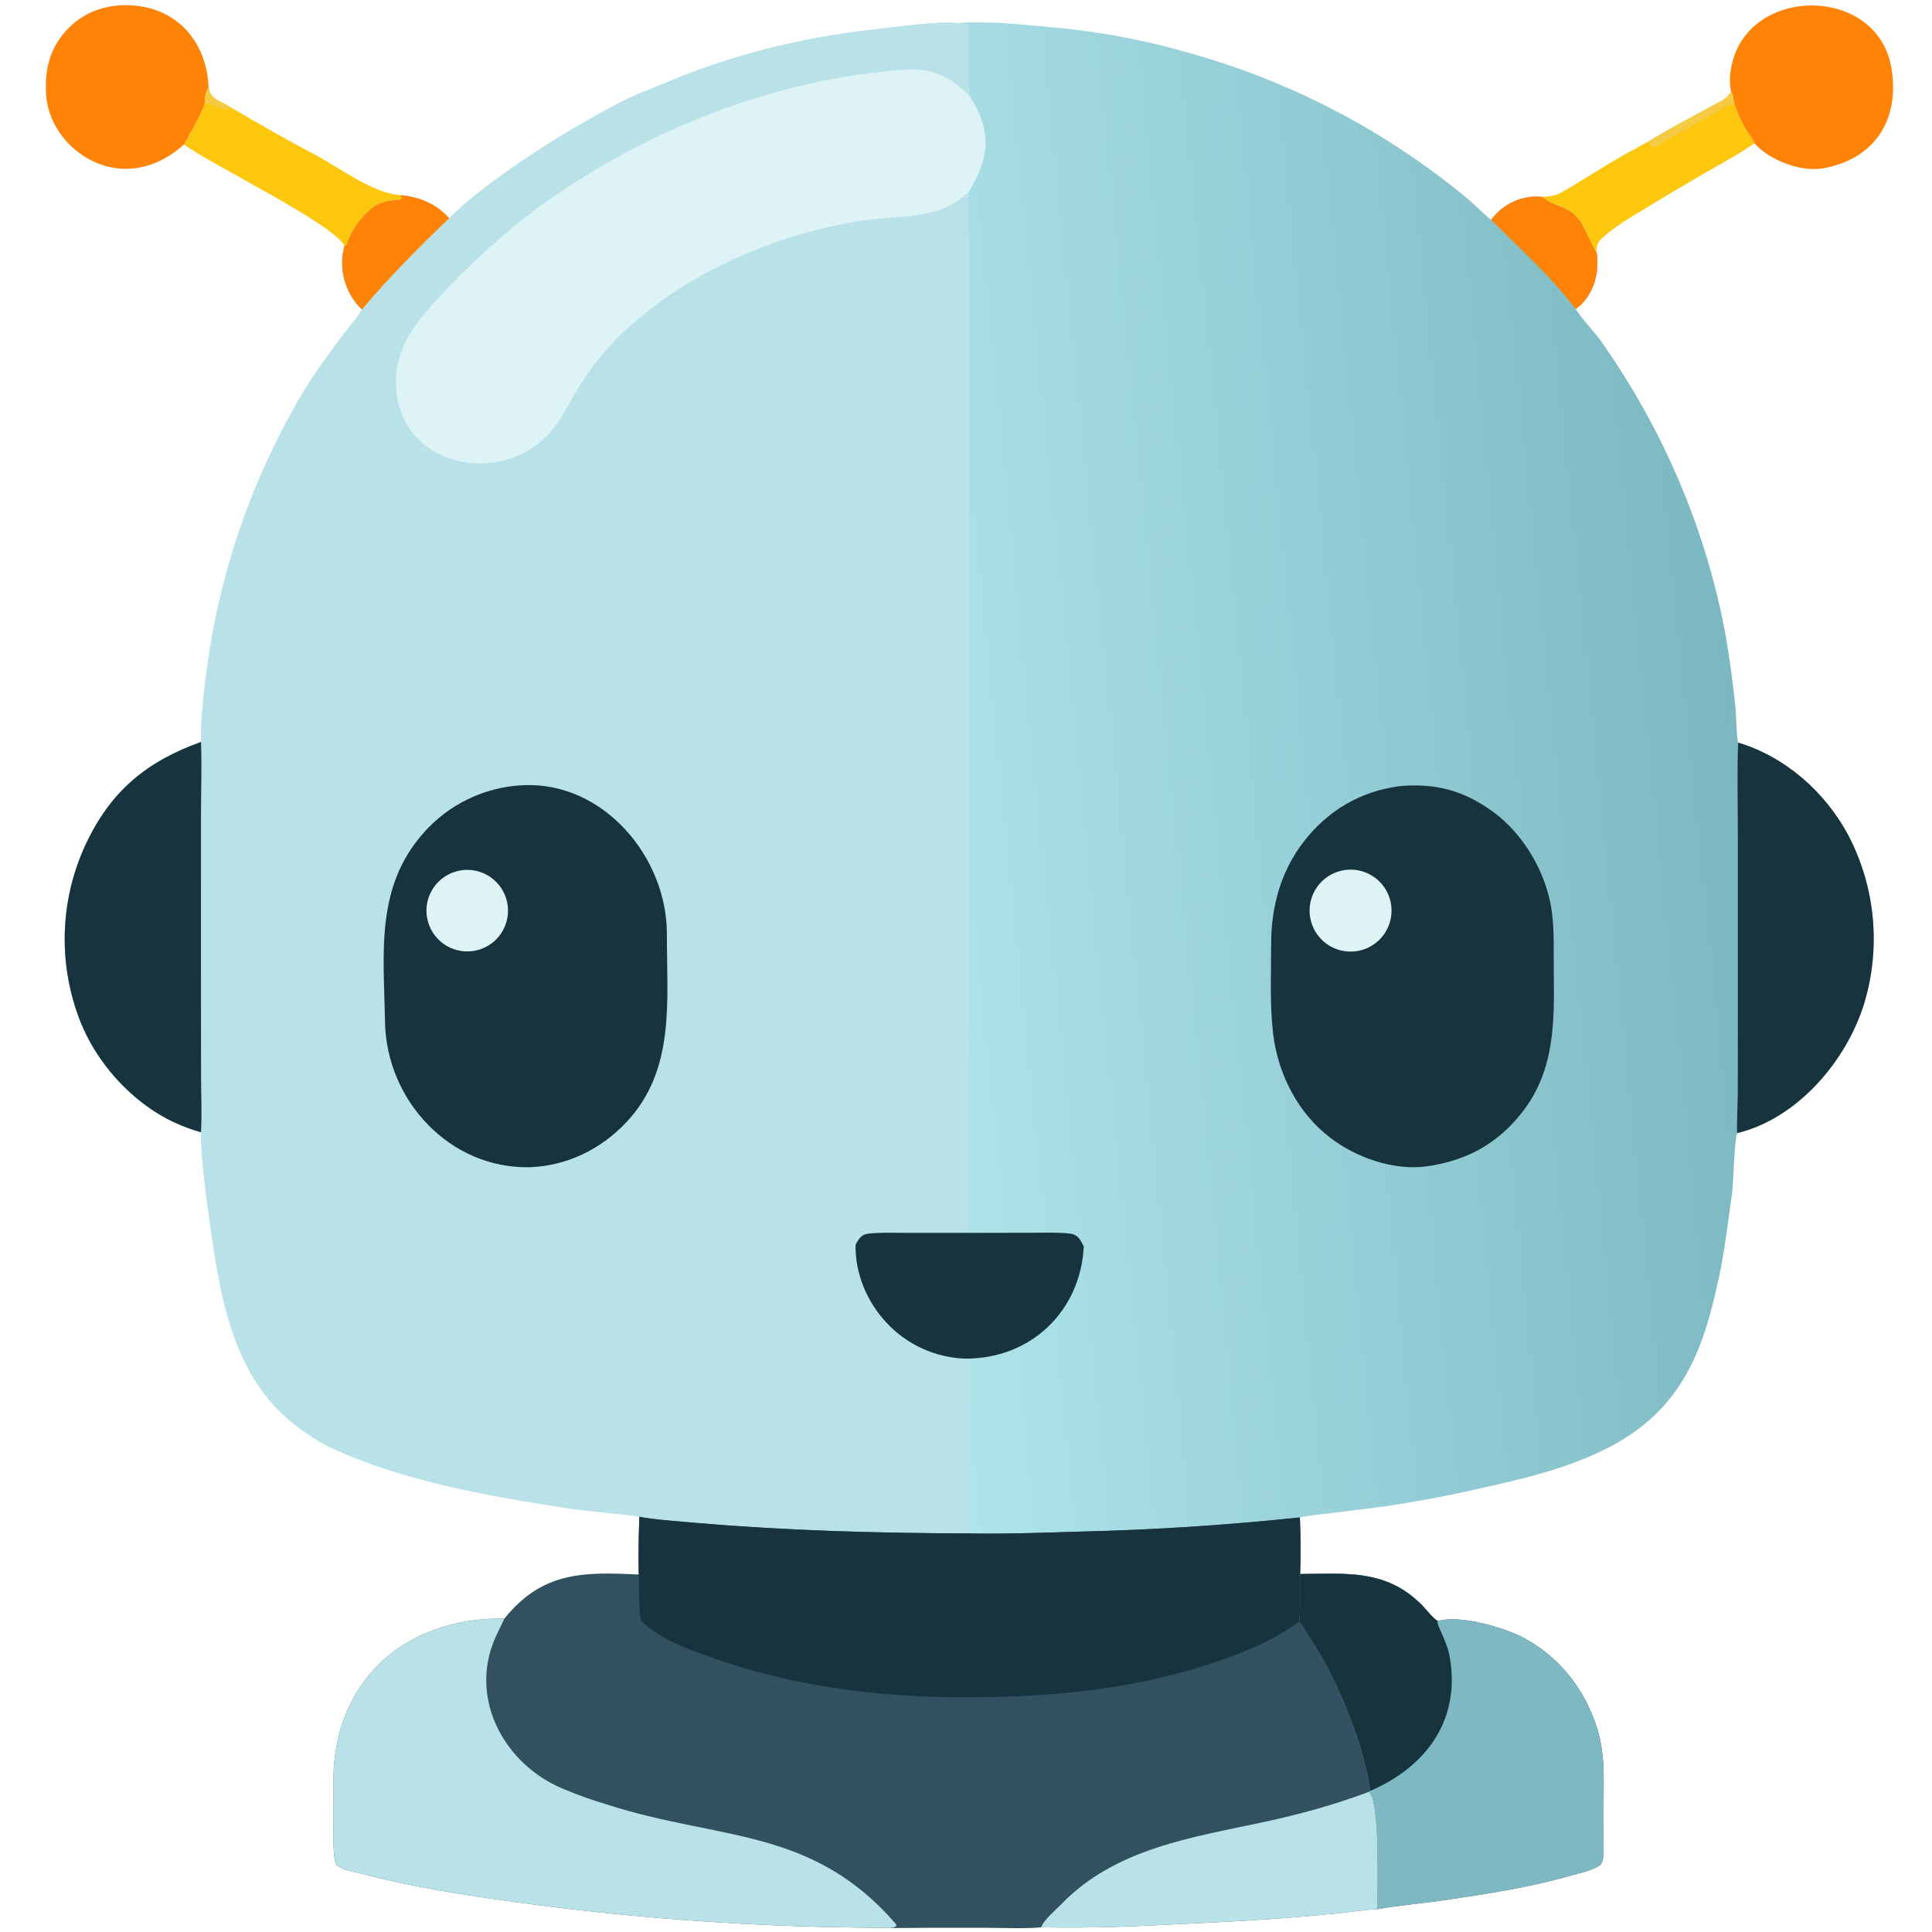
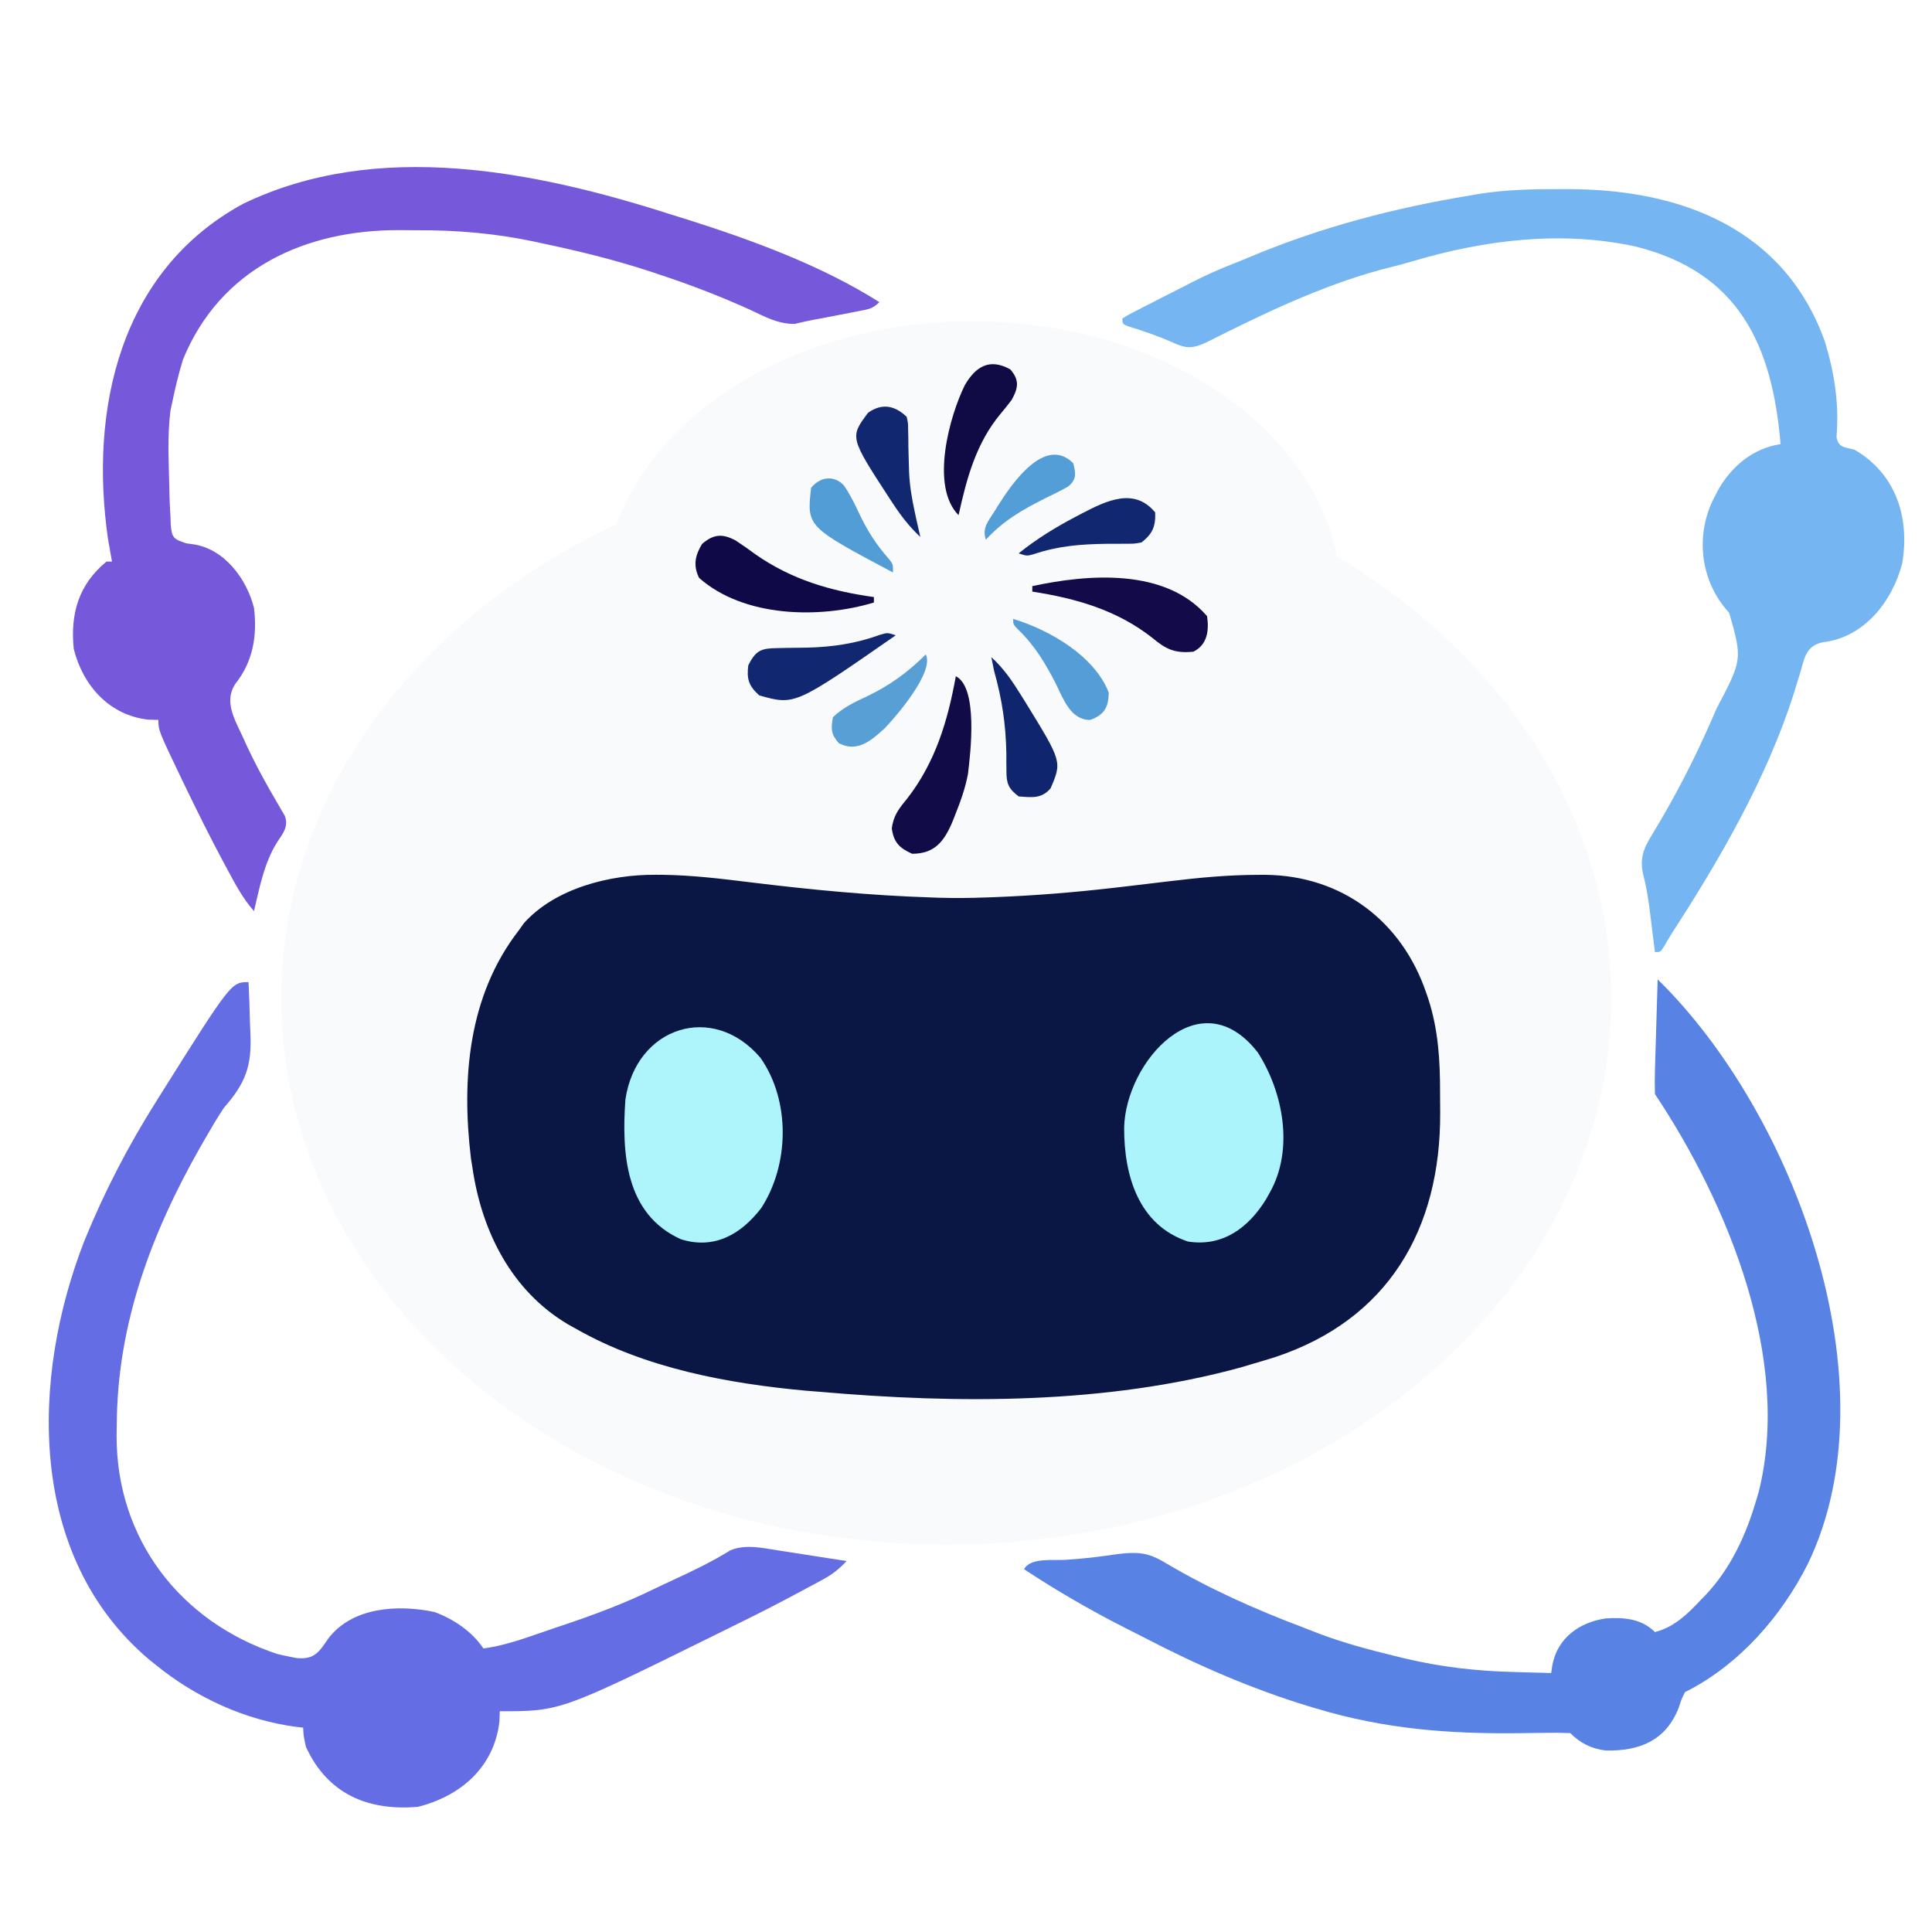
- <svg xmlns="http://www.w3.org/2000/svg" version="1.1" style="display: block;" viewBox="0 0 2048 2048" width="512" height="512" preserveAspectRatio="none">
-   <defs>
-     <linearGradient id="Gradient1" gradientUnits="userSpaceOnUse" x1="1837.8" y1="753.039" x2="949.228" y2="841.462">
-       <stop class="stop0" offset="0" stop-opacity="1" stop-color="rgb(123,184,193)" />
-       <stop class="stop1" offset="1" stop-opacity="1" stop-color="rgb(175,228,235)" />
-     </linearGradient>
-   </defs>
-   <path transform="translate(0,0)" fill="url(#Gradient1)" d="M 1013.69 24.609 C 1046.19 21.716 1082.71 26.024 1115.23 28.934 C 1169.46 33.784 1219.4 43.606 1271.43 59.259 C 1376.64 90.148 1474.33 142.452 1558.37 212.887 C 1563.21 216.98 1576.78 230.501 1580.66 232.97 L 1580.92 232.616 C 1593.12 215.888 1614.62 206.124 1635.27 208.761 C 1648.14 220.133 1664.76 217.456 1676.25 236.16 C 1679.37 241.228 1691.36 266.931 1691.86 267.119 L 1692.14 266.81 C 1693.58 270.815 1693.22 277.619 1693.17 281.97 C 1693 298.447 1684.5 318.341 1670.23 327.511 C 1678.34 339.977 1689.58 350.858 1698.19 363.12 C 1763.6 456.291 1809.11 562.718 1829.47 674.879 C 1833.74 699.759 1837.14 724.781 1839.67 749.898 C 1840.67 760.543 1840.43 777.822 1842.49 787.21 C 1892.29 802.102 1934.52 839.346 1958.96 884.847 C 1987.98 939.959 1994.11 1004.28 1976.04 1063.89 C 1957.29 1124.74 1905.1 1185.88 1841.47 1201.11 C 1838.18 1209.98 1837.78 1253.23 1835.82 1266.62 C 1830.93 1299.9 1827.54 1333.66 1819.31 1366.56 C 1802.76 1441.65 1776.08 1498.23 1704.28 1534.89 C 1661.77 1556.59 1615.84 1567.35 1569.4 1577.69 C 1535.69 1585.46 1501.68 1591.84 1467.45 1596.8 C 1449.3 1599.22 1431.14 1601.54 1412.96 1603.77 C 1402.79 1604.98 1387.79 1606.31 1377.92 1608.52 C 1300.19 1616.76 1222.16 1621.78 1144.02 1623.58 C 1107.05 1624.75 1062.64 1626.28 1025.51 1625.47 C 929.795 1625.22 833.57 1622.54 738.151 1614.34 C 726.239 1613.32 688.31 1610.45 677.769 1607.79 C 675.742 1606.85 613.876 1600.72 604.681 1599.28 C 519.792 1585.99 429.551 1570.98 351.09 1534.71 C 332.956 1526.32 308.714 1508.68 295.108 1494.75 C 239.345 1437.67 230.579 1353.05 219.906 1277.76 C 217.295 1259.34 212.689 1218.2 213.042 1200.27 C 203.3 1197.51 193.792 1193.99 184.605 1189.73 C 139.092 1168.52 100.305 1124.93 83.256 1077.83 C 61.292 1018.27 64.052 952.406 90.923 894.893 C 117.483 838.247 155.642 807.131 213.047 786.469 C 212.47 766.82 215.95 735.053 218.558 715.053 C 231.966 608.322 267.481 505.56 322.834 413.326 C 334.325 394.374 348.328 375.954 361.29 357.997 C 368.212 348.408 378.037 338.211 383.674 328.013 C 365.549 311.472 358.548 284.106 365.089 260.612 C 366.082 260.536 365.361 260.65 367.034 259.61 C 370.535 249.094 376.108 239.386 383.423 231.06 C 396.684 215.69 404.593 212.914 424.821 211.387 C 425.858 209.041 425.515 210.294 424.314 206.832 C 444.215 208.4 462.64 216.143 476.152 231.328 C 487.72 220.147 499.912 209.628 512.667 199.823 C 558.854 164.791 607.892 134.246 659.388 107.509 C 674.988 99.571 691.844 93.589 707.886 86.831 C 776.671 57.854 850.849 39.64 924.994 31.433 C 944.394 29.285 995.324 22.074 1013.69 24.609 z" />
-   <path transform="translate(0,0)" fill="rgb(184,226,232)" d="M 476.152 231.328 C 487.72 220.147 499.912 209.628 512.667 199.823 C 558.854 164.791 607.892 134.246 659.388 107.509 C 674.988 99.571 691.844 93.589 707.886 86.831 C 776.671 57.854 850.849 39.64 924.994 31.433 C 944.394 29.285 995.324 22.074 1013.69 24.609 C 1018.5 25.708 1021.44 25.512 1026.32 25.536 C 1027.2 42.786 1026.73 60.689 1027.08 78.028 C 1027.19 83.527 1028.2 97.088 1027.7 101.524 C 1051.91 139.142 1049.18 167.341 1026.2 204.598 C 1026.87 210.881 1026.75 216.649 1026.92 222.922 C 1028.12 265.506 1027.76 308.076 1027.73 350.676 L 1027.5 626.628 L 1027.54 1045.98 C 1028.01 1106.16 1027.73 1166.34 1026.69 1226.5 C 1026.36 1254.36 1026.7 1278.91 1025.4 1306.9 L 958.923 1306.88 C 946.218 1306.85 932.89 1306.24 920.3 1307.74 C 913.006 1308.6 910.26 1313.41 906.959 1319.34 C 906.207 1349.92 919.238 1380.42 940.115 1402.52 C 961.698 1425.55 991.526 1439.1 1023.07 1440.2 L 1026.53 1441.72 C 1030.07 1451.58 1026.62 1509.15 1027.59 1525.65 C 1029.45 1557.39 1025.55 1593.47 1025.51 1625.47 C 929.795 1625.22 833.57 1622.54 738.151 1614.34 C 726.239 1613.32 688.31 1610.45 677.769 1607.79 C 675.742 1606.85 613.876 1600.72 604.681 1599.28 C 519.792 1585.99 429.551 1570.98 351.09 1534.71 C 332.956 1526.32 308.714 1508.68 295.108 1494.75 C 239.345 1437.67 230.579 1353.05 219.906 1277.76 C 217.295 1259.34 212.689 1218.2 213.042 1200.27 C 203.3 1197.51 193.792 1193.99 184.605 1189.73 C 139.092 1168.52 100.305 1124.93 83.256 1077.83 C 61.292 1018.27 64.052 952.406 90.923 894.893 C 117.483 838.247 155.642 807.131 213.047 786.469 C 212.47 766.82 215.95 735.053 218.558 715.053 C 231.966 608.322 267.481 505.56 322.834 413.326 C 334.325 394.374 348.328 375.954 361.29 357.997 C 368.212 348.408 378.037 338.211 383.674 328.013 C 365.549 311.472 358.548 284.106 365.089 260.612 C 366.082 260.536 365.361 260.65 367.034 259.61 C 370.535 249.094 376.108 239.386 383.423 231.06 C 396.684 215.69 404.593 212.914 424.821 211.387 C 425.858 209.041 425.515 210.294 424.314 206.832 C 444.215 208.4 462.64 216.143 476.152 231.328 z" />
-   <path transform="translate(0,0)" fill="rgb(221,243,246)" d="M 1026.2 204.598 C 1022.39 207.016 1018.62 210.516 1014.57 213.178 C 983.795 233.418 947.515 228.365 911.766 234.139 C 820.765 248.837 725.145 289.855 658.345 354.573 C 640.59 371.887 625.099 391.379 612.242 412.585 C 602.823 428.37 596.107 443.387 583.828 457.608 C 532.105 517.508 422.771 495.19 419.802 408.847 C 418.458 369.755 438.404 344.685 464.031 316.573 C 495.917 281.596 531.077 249.995 568.682 221.208 C 681.49 139.112 819.178 83.647 958.866 73.918 C 989.027 71.817 1006.44 81.154 1027.7 101.524 C 1051.91 139.142 1049.18 167.341 1026.2 204.598 z" />
-   <path transform="translate(0,0)" fill="rgb(23,51,61)" d="M 213.042 1200.27 C 203.3 1197.51 193.792 1193.99 184.605 1189.73 C 139.092 1168.52 100.305 1124.93 83.256 1077.83 C 61.292 1018.27 64.052 952.406 90.923 894.893 C 117.483 838.247 155.642 807.131 213.047 786.469 C 214.071 810.59 213.074 840.016 213.054 864.669 L 213.024 1017.15 L 213.113 1138.74 C 213.141 1156.67 214.134 1183.38 213.042 1200.27 z" />
-   <path transform="translate(0,0)" fill="rgb(254,131,7)" d="M 424.314 206.832 C 444.215 208.4 462.64 216.143 476.152 231.328 C 445.675 260.353 410.828 295.669 383.674 328.013 C 365.549 311.472 358.548 284.106 365.089 260.612 C 366.082 260.536 365.361 260.65 367.034 259.61 C 370.535 249.094 376.108 239.386 383.423 231.06 C 396.684 215.69 404.593 212.914 424.821 211.387 C 425.858 209.041 425.515 210.294 424.314 206.832 z" />
-   <path transform="translate(0,0)" fill="rgb(23,51,61)" d="M 553.063 832.421 L 554.915 832.324 C 639.934 828.683 707.16 908.743 706.925 990.409 C 706.724 1060.47 716.455 1134.24 663.588 1190.01 C 636.655 1218.43 600.562 1236.03 561.3 1237.31 C 476.378 1238.95 409.608 1166.08 408.149 1083.5 C 406.882 1011.85 397.508 940.923 448.795 883.128 C 475.31 852.881 512.899 834.6 553.063 832.421 z" />
-   <path transform="translate(0,0)" fill="rgb(221,243,246)" d="M 487.982 922.728 C 503.316 920.099 518.88 925.915 528.733 937.955 C 538.586 949.995 541.208 966.401 535.599 980.913 C 529.989 995.424 517.013 1005.8 501.624 1008.08 C 478.199 1011.56 456.342 995.533 452.605 972.15 C 448.867 948.766 464.642 926.729 487.982 922.728 z" />
-   <path transform="translate(0,0)" fill="rgb(23,51,61)" d="M 1842.49 787.21 C 1892.29 802.102 1934.52 839.346 1958.96 884.847 C 1987.98 939.959 1994.11 1004.28 1976.04 1063.89 C 1957.29 1124.74 1905.1 1185.88 1841.47 1201.11 C 1840.91 1195.83 1842.08 1166.94 1842.13 1159.58 L 1842.21 1065.73 L 1842.19 885.288 C 1842.18 853.968 1841.27 818.188 1842.49 787.21 z" />
-   <path transform="translate(0,0)" fill="rgb(23,51,61)" d="M 1025.4 1306.9 L 1095.41 1306.76 C 1108.18 1306.75 1121.3 1306.19 1133.97 1307.64 C 1142.77 1308.65 1145.35 1314.22 1148.85 1321.34 C 1145.36 1390.43 1092.21 1440.62 1023.07 1440.2 C 991.526 1439.1 961.698 1425.55 940.115 1402.52 C 919.238 1380.42 906.207 1349.92 906.959 1319.34 C 910.26 1313.41 913.006 1308.6 920.3 1307.74 C 932.89 1306.24 946.218 1306.85 958.923 1306.88 L 1025.4 1306.9 z" />
-   <path transform="translate(0,0)" fill="rgb(254,131,7)" d="M 1580.66 232.97 L 1580.92 232.616 C 1593.12 215.888 1614.62 206.124 1635.27 208.761 C 1648.14 220.133 1664.76 217.456 1676.25 236.16 C 1679.37 241.228 1691.36 266.931 1691.86 267.119 L 1692.14 266.81 C 1693.58 270.815 1693.22 277.619 1693.17 281.97 C 1693 298.447 1684.5 318.341 1670.23 327.511 C 1639.96 288.449 1614.09 266.857 1580.66 232.97 z" />
-   <path transform="translate(0,0)" fill="rgb(23,51,61)" d="M 1483.54 833.355 C 1521.22 829.922 1551.14 837.768 1582.16 860.127 C 1615.02 883.808 1639.06 925.057 1644.81 964.953 C 1647.84 985.972 1646.8 1009.48 1647.07 1030.63 C 1647.74 1084.1 1648.11 1135.22 1613.15 1179.58 C 1586.31 1213.64 1552.88 1231.05 1510.37 1236.62 C 1476.27 1240.65 1437.42 1226.86 1410.55 1206.37 C 1375.75 1180.1 1354.59 1138.48 1349.54 1095.5 C 1345.88 1064.37 1347.48 1031.84 1347.48 1000.45 C 1347.48 961.127 1357.66 923.75 1381.96 892.291 C 1407.61 859.076 1441.97 838.898 1483.54 833.355 z" />
-   <path transform="translate(0,0)" fill="rgb(221,243,246)" d="M 1423.85 922.558 C 1439.22 919.751 1454.93 925.423 1464.96 937.411 C 1474.99 949.399 1477.81 965.854 1472.34 980.497 C 1466.87 995.141 1453.95 1005.72 1438.51 1008.19 C 1415.01 1011.95 1392.85 996.091 1388.83 972.626 C 1384.81 949.162 1400.43 926.834 1423.85 922.558 z" />
-   <path transform="translate(0,0)" fill="rgb(49,81,96)" d="M 677.769 1607.79 C 688.31 1610.45 726.239 1613.32 738.151 1614.34 C 833.57 1622.54 929.795 1625.22 1025.51 1625.47 C 1062.64 1626.28 1107.05 1624.75 1144.02 1623.58 C 1222.16 1621.78 1300.19 1616.76 1377.92 1608.52 C 1378.66 1625.75 1378.98 1651.31 1378.16 1668.53 C 1427.15 1668.2 1469.4 1663.27 1507.15 1701.3 C 1511.27 1705.46 1520.64 1717.57 1524.62 1718.43 C 1546.88 1711.22 1595.12 1725.46 1615.33 1736.24 C 1653.58 1756.64 1680.96 1792.03 1693.46 1833.38 C 1699.79 1854.31 1700.17 1875.64 1699.94 1897.31 C 1699.7 1919.61 1699.97 1942.1 1699.91 1964.41 C 1699.91 1967.85 1698.91 1973.1 1697.09 1976.22 C 1690.34 1982.37 1672.84 1986.02 1664.51 1988.38 C 1619.83 2001.07 1575.76 2007.68 1530.03 2014.43 C 1507.71 2017.73 1482 2019.79 1460.27 2023.79 C 1447.58 2024.36 1434.66 2026.42 1421.98 2027.79 C 1402.43 2029.77 1382.87 2031.54 1363.28 2033.11 C 1328.53 2035.62 1293.74 2037.64 1258.93 2039.18 C 1206.38 2041.88 1156.53 2044.18 1103.75 2042.97 C 1090.5 2044.62 1060.77 2043.63 1046.2 2043.55 C 1011.95 2043.39 977.701 2043.48 943.455 2043.82 C 915.829 2043.2 888.574 2043.23 860.88 2042.28 C 758.813 2039.39 656.968 2031.14 555.766 2017.57 C 497.47 2009.61 440.222 2001.22 383.276 1986.13 C 374.253 1983.74 363.824 1982.76 356.322 1976.77 C 351.382 1966.44 353.99 1911.73 353.497 1896.39 C 349.923 1785.23 425.782 1714.55 534.785 1715.65 C 574.678 1666.12 618.111 1666.09 677.133 1669.08 C 676.634 1651.85 677.018 1625.06 677.769 1607.79 z" />
-   <path transform="translate(0,0)" fill="rgb(23,51,61)" d="M 677.769 1607.79 C 688.31 1610.45 726.239 1613.32 738.151 1614.34 C 833.57 1622.54 929.795 1625.22 1025.51 1625.47 C 1062.64 1626.28 1107.05 1624.75 1144.02 1623.58 C 1222.16 1621.78 1300.19 1616.76 1377.92 1608.52 C 1378.66 1625.75 1378.98 1651.31 1378.16 1668.53 C 1377.49 1677.87 1378.91 1716.02 1376.83 1719.24 C 1353.26 1736.68 1325.82 1748.53 1298.38 1758.41 C 1209.32 1790.49 1116.41 1799.26 1022.5 1799.23 C 930.578 1799.19 838.757 1787.5 751.977 1756.18 C 726.979 1747.16 698.53 1737.02 679.477 1718.02 C 677.103 1708.93 677.288 1680.18 677.133 1669.08 C 676.634 1651.85 677.018 1625.06 677.769 1607.79 z" />
-   <path transform="translate(0,0)" fill="rgb(184,226,232)" d="M 943.455 2043.82 C 915.829 2043.2 888.574 2043.23 860.88 2042.28 C 758.813 2039.39 656.968 2031.14 555.766 2017.57 C 497.47 2009.61 440.222 2001.22 383.276 1986.13 C 374.253 1983.74 363.824 1982.76 356.322 1976.77 C 351.382 1966.44 353.99 1911.73 353.497 1896.39 C 349.923 1785.23 425.782 1714.55 534.785 1715.65 C 530.336 1725.27 525.516 1733.8 521.954 1743.79 C 499.778 1806 536.762 1870.33 595.136 1895.48 C 611.602 1902.58 627.483 1908.13 644.64 1913.25 C 763.258 1951.31 860.888 1936.54 949.983 2039.88 L 949.946 2041.92 C 947.404 2043.48 946.415 2043.37 943.455 2043.82 z" />
-   <path transform="translate(0,0)" fill="rgb(126,185,195)" d="M 1378.16 1668.53 C 1427.15 1668.2 1469.4 1663.27 1507.15 1701.3 C 1511.27 1705.46 1520.64 1717.57 1524.62 1718.43 C 1546.88 1711.22 1595.12 1725.46 1615.33 1736.24 C 1653.58 1756.64 1680.96 1792.03 1693.46 1833.38 C 1699.79 1854.31 1700.17 1875.64 1699.94 1897.31 C 1699.7 1919.61 1699.97 1942.1 1699.91 1964.41 C 1699.91 1967.85 1698.91 1973.1 1697.09 1976.22 C 1690.34 1982.37 1672.84 1986.02 1664.51 1988.38 C 1619.83 2001.07 1575.76 2007.68 1530.03 2014.43 C 1507.71 2017.73 1482 2019.79 1460.27 2023.79 C 1459.62 2007.4 1463.6 1907 1450.87 1899.51 L 1452.23 1898.54 C 1451.98 1896.5 1451.72 1894.45 1451.43 1892.42 C 1444.74 1845.85 1415.44 1776.01 1389.02 1737.11 C 1386.4 1733.24 1379.95 1721.57 1376.83 1719.24 C 1378.91 1716.02 1377.49 1677.87 1378.16 1668.53 z" />
-   <path transform="translate(0,0)" fill="rgb(23,51,61)" d="M 1378.16 1668.53 C 1427.15 1668.2 1469.4 1663.27 1507.15 1701.3 C 1511.27 1705.46 1520.64 1717.57 1524.62 1718.43 L 1523.49 1719.42 C 1526.94 1730.11 1534.06 1742.54 1536.19 1753.39 C 1549.64 1821.61 1512.87 1872.55 1452.23 1898.54 C 1451.98 1896.5 1451.72 1894.45 1451.43 1892.42 C 1444.74 1845.85 1415.44 1776.01 1389.02 1737.11 C 1386.4 1733.24 1379.95 1721.57 1376.83 1719.24 C 1378.91 1716.02 1377.49 1677.87 1378.16 1668.53 z" />
-   <path transform="translate(0,0)" fill="rgb(184,226,232)" d="M 1450.87 1899.51 C 1463.6 1907 1459.62 2007.4 1460.27 2023.79 C 1447.58 2024.36 1434.66 2026.42 1421.98 2027.79 C 1402.43 2029.77 1382.87 2031.54 1363.28 2033.11 C 1328.53 2035.62 1293.74 2037.64 1258.93 2039.18 C 1206.38 2041.88 1156.53 2044.18 1103.75 2042.97 C 1105.78 2035.84 1119.36 2024.35 1125.05 2018.49 C 1182.75 1958.97 1264.2 1947.75 1341.16 1931.1 C 1379.61 1922.78 1414.17 1913.22 1450.87 1899.51 z" />
-   <path transform="translate(0,0)" fill="rgb(254,131,7)" d="M 1835.02 97.298 C 1832.88 86.456 1833.67 76.548 1836.39 65.873 C 1857.22 -15.897 1990.96 -14.642 2005.08 72.629 C 2013.69 125.867 1988.69 167.755 1933.53 178.278 C 1909.61 182.841 1876.25 170.305 1859.71 151.882 C 1859.67 150.125 1854.24 142.782 1852.81 140.553 C 1846.06 129.978 1842.58 122.308 1838.57 110.501 C 1836.7 105.116 1838.34 102.228 1835.02 97.298 z" />
-   <path transform="translate(0,0)" fill="rgb(254,131,7)" d="M 194.969 153.171 C 179.308 167.29 160.463 177.15 138.914 178.775 C 94.031 182.159 51.759 144.724 48.833 100.032 C 47.176 74.742 52.619 51.691 69.748 32.897 C 85.397 15.421 106.232 6.35 129.721 5.553 C 183.159 3.74 218.985 40.603 221.16 92.79 C 217.109 98.574 217.593 102.674 217.051 109.91 C 214.203 120.47 194.949 153.657 194.969 153.171 z" />
-   <path transform="translate(0,0)" fill="rgb(253,199,13)" d="M 217.051 109.91 C 217.593 102.674 217.109 98.574 221.16 92.79 C 223.23 106.19 235.253 107.349 245.701 114.39 C 274.335 131.408 304.614 148.496 334.048 164.089 C 360.245 177.967 395.328 204.982 424.314 206.832 C 425.515 210.294 425.858 209.041 424.821 211.387 C 404.593 212.914 396.684 215.69 383.423 231.06 C 376.108 239.386 370.535 249.094 367.034 259.61 C 365.361 260.65 366.082 260.536 365.089 260.612 C 353.56 237.245 223.767 174.367 194.969 153.171 C 194.949 153.657 214.203 120.47 217.051 109.91 z" />
-   <path transform="translate(0,0)" fill="rgb(245,203,70)" d="M 217.051 109.91 C 217.593 102.674 217.109 98.574 221.16 92.79 C 223.23 106.19 235.253 107.349 245.701 114.39 C 233.044 119.969 231.783 110.14 217.051 109.91 z" />
-   <path transform="translate(0,0)" fill="rgb(253,199,13)" d="M 1835.02 97.298 C 1838.34 102.228 1836.7 105.116 1838.57 110.501 C 1842.58 122.308 1846.06 129.978 1852.81 140.553 C 1854.24 142.782 1859.67 150.125 1859.71 151.882 C 1839.13 166.042 1827.17 171.916 1805.97 184.118 C 1785.13 196.225 1764.41 208.548 1743.83 221.085 C 1727.64 230.935 1710.22 240.796 1696.63 254.069 C 1692.99 257.626 1692.39 261.97 1692.14 266.81 L 1691.86 267.119 C 1691.36 266.931 1679.37 241.228 1676.25 236.16 C 1664.76 217.456 1648.14 220.133 1635.27 208.761 C 1641.93 208.429 1649.27 207.354 1655.11 204.023 C 1682 188.671 1707.25 171.334 1734.82 156.959 L 1747.42 150.014 C 1770.66 135.39 1798.73 121.312 1823.08 107.844 C 1828.84 104.647 1831.4 102.773 1835.02 97.298 z" />
-   <path transform="translate(0,0)" fill="rgb(245,203,70)" d="M 1835.02 97.298 C 1838.34 102.228 1836.7 105.116 1838.57 110.501 C 1835.12 111.038 1832.43 111.287 1829.15 112.538 C 1824.72 116.135 1808.97 124.624 1803.32 127.84 C 1786.3 137.643 1769.19 147.266 1751.97 156.707 C 1748.57 154.303 1749.43 154.437 1747.42 150.014 C 1770.66 135.39 1798.73 121.312 1823.08 107.844 C 1828.84 104.647 1831.4 102.773 1835.02 97.298 z" />
+ <svg xmlns="http://www.w3.org/2000/svg" width="1024" height="1024">
+   <g class="layer">
+     <g id="svg_26" />
+     <g id="svg_27">
+       <ellipse cx="501.546" cy="529.225" fill="#F9FAFC" id="svg_24" rx="352.449" ry="289.485" />
+       <ellipse cx="515.297" cy="316.453" fill="#F9FAFC" id="svg_25" rx="195.403" ry="146.19" />
+       <path d="m347.378,463.65c2.043,0.008 2.043,0.008 4.127,0.017c15.505,0.228 30.802,2.07 46.175,3.971c31.943,3.931 63.728,6.996 95.905,8.032c2.043,0.072 2.043,0.072 4.127,0.146c8.291,0.257 16.533,0.16 24.821,-0.146c1.51,-0.052 3.021,-0.104 4.577,-0.157c20.925,-0.805 41.681,-2.486 62.48,-4.864c1.698,-0.194 3.396,-0.387 5.146,-0.587c8.48,-0.975 16.956,-1.982 25.428,-3.029c15.531,-1.875 30.88,-3.315 46.536,-3.349c1.335,-0.004 2.669,-0.008 4.044,-0.012c40.699,0.459 72.32,24.7 85.187,62.568c0.356,1.034 0.712,2.068 1.079,3.133c5.362,16.486 6.3,32.905 6.253,50.114c-0.005,3.439 0.029,6.877 0.066,10.316c0.253,61.7 -27.531,109.59 -87.459,129.488c-4.295,1.358 -8.609,2.639 -12.936,3.89c-1.72,0.515 -3.441,1.03 -5.213,1.561c-71.433,19.609 -150.216,19.352 -223.48,12.914c-2.277,-0.177 -4.553,-0.354 -6.83,-0.531c-41.636,-3.835 -85.321,-11.888 -121.991,-32.759c-1.467,-0.817 -2.933,-1.634 -4.444,-2.476c-29.875,-17.725 -45.681,-49.305 -50.558,-82.922c-0.265,-1.644 -0.53,-3.288 -0.803,-4.981c-5.111,-42.45 -1.406,-86.377 25.409,-120.945c0.875,-1.231 1.75,-2.463 2.652,-3.732c16.617,-18.564 45.689,-25.822 69.703,-25.658z" fill="#0A1744" id="svg_2" />
+       <path d="m131.729,520.54c0.326,6.69 0.56,13.376 0.716,20.072c0.065,2.269 0.153,4.538 0.267,6.805c0.853,17.446 -2.472,26.576 -14.01,39.705c-3.532,5.257 -6.702,10.705 -9.861,16.193c-0.857,1.486 -1.713,2.973 -2.596,4.504c-26.098,45.932 -44.136,94.133 -44.355,147.476c-0.03,1.792 -0.06,3.584 -0.09,5.431c-0.229,54.712 33.586,98.812 85.036,115.882c2.187,0.543 4.389,1.029 6.604,1.447c1.127,0.231 2.254,0.463 3.415,0.701c9.634,1.099 12.213,-3.049 17.12,-10.262c12.732,-16.82 37.095,-18.169 56.291,-14.101c10.103,3.701 19.947,10.329 25.941,19.32c13.035,-1.71 25.644,-6.794 38.085,-10.946c1.163,-0.387 2.325,-0.774 3.523,-1.172c16.917,-5.653 33.346,-11.795 49.377,-19.663c3.225,-1.571 6.474,-3.081 9.735,-4.579c10.38,-4.783 20.537,-9.694 30.283,-15.701c7.953,-3.291 16.91,-1.196 25.177,0.091c2.122,0.326 4.245,0.653 6.431,0.989c2.215,0.349 4.431,0.697 6.646,1.046c2.255,0.349 4.51,0.698 6.765,1.046c5.496,0.851 10.991,1.708 16.484,2.573c-3.876,4.146 -7.518,7.057 -12.507,9.747c-1.298,0.705 -2.597,1.411 -3.935,2.138c-2.071,1.103 -2.071,1.103 -4.184,2.227c-1.434,0.771 -2.868,1.543 -4.345,2.338c-10.789,5.776 -21.638,11.399 -32.649,16.741c-3.568,1.741 -7.12,3.514 -10.674,5.284c-83.342,41.133 -83.342,41.133 -115.528,41.133c-0.06,1.791 -0.119,3.582 -0.181,5.428c-2.79,24.267 -20.648,39.584 -43.242,45.232c-26.636,2.241 -47.902,-6.885 -59.345,-31.843c-1.266,-5.971 -1.266,-5.971 -1.447,-10.132c-1.685,-0.187 -1.685,-0.187 -3.404,-0.379c-27.31,-3.552 -53.413,-15.585 -74.757,-32.912c-1.125,-0.905 -2.25,-1.81 -3.409,-2.742c-64.949,-54.888 -62.816,-149.512 -34.252,-222.337c10.447,-25.588 22.937,-49.72 37.661,-73.091c0.615,-0.985 1.229,-1.969 1.862,-2.984c38.154,-60.703 38.154,-60.703 47.35,-60.703z" fill="#656DE4" id="svg_3" />
+       <path d="m878.601,519.093c72.173,70.594 125.671,214.032 79.695,309.59c-14.168,28.199 -36.719,53.937 -65.221,68.188c-1.91,3.841 -1.91,3.841 -3.347,8.323c-6.793,17.293 -20.664,23.034 -38.753,22.599c-7.481,-0.933 -13.315,-3.833 -18.692,-9.21c-4.585,-0.202 -9.045,-0.229 -13.626,-0.13c-2.847,0.034 -5.693,0.066 -8.54,0.098c-1.493,0.021 -2.985,0.042 -4.523,0.064c-37.597,0.476 -71.781,-2.194 -107.921,-13.059c-2.104,-0.63 -2.104,-0.63 -4.25,-1.272c-30.075,-9.162 -58.809,-21.685 -86.687,-36.182c-3.651,-1.887 -7.319,-3.737 -10.988,-5.59c-18.314,-9.32 -35.785,-19.479 -52.95,-30.775c3.12,-6.239 15.324,-4.632 21.711,-4.976c9.526,-0.586 18.879,-1.709 28.315,-3.127c10.528,-1.232 16.08,-0.7 25.24,4.936c22.84,13.538 47.17,24.376 71.981,33.763c3.037,1.152 6.06,2.34 9.081,3.531c13.131,4.955 26.446,8.501 40.07,11.828c1.736,0.426 3.472,0.851 5.261,1.289c19.318,4.571 38.141,6.729 57.974,7.214c2.866,0.084 2.866,0.084 5.79,0.17c4.644,0.135 9.287,0.259 13.932,0.373c0.294,-1.993 0.294,-1.993 0.594,-4.026c2.65,-14.46 14.236,-22.873 28.355,-24.923c9.58,-0.628 18.94,0.123 26.054,7.237c10.131,-2.533 17.596,-9.819 24.606,-17.369c0.754,-0.763 1.508,-1.526 2.284,-2.312c13.196,-13.998 21.287,-31.503 26.664,-49.795c0.463,-1.526 0.925,-3.052 1.402,-4.625c17.684,-70.571 -16.403,-153.211 -54.957,-211.042c-0.149,-4.625 -0.131,-9.107 0.034,-13.722c0.036,-1.343 0.072,-2.686 0.11,-4.07c0.119,-4.292 0.259,-8.583 0.399,-12.875c0.084,-2.909 0.167,-5.818 0.249,-8.727c0.203,-7.133 0.424,-14.265 0.656,-21.398z" fill="#5883E4" id="svg_4" />
+       <path d="m356.08,113.813c2.944,0.918 5.888,1.836 8.832,2.754c34.196,10.845 70.72,24.291 101.173,43.564c-3.586,3.586 -5.745,3.744 -10.686,4.71c-2.357,0.466 -2.357,0.466 -4.761,0.941c-2.474,0.472 -2.474,0.472 -4.998,0.953c-1.616,0.32 -3.232,0.64 -4.896,0.97c-3.165,0.618 -6.334,1.211 -9.508,1.777c-3.376,0.623 -6.725,1.388 -10.06,2.2c-8.924,0.044 -15.783,-3.812 -23.753,-7.571c-15.6,-7.022 -31.267,-13.096 -47.494,-18.455c-1.925,-0.642 -3.849,-1.285 -5.832,-1.946c-18.843,-6.148 -38.014,-10.812 -57.403,-14.88c-2.019,-0.442 -2.019,-0.442 -4.079,-0.893c-20.154,-4.24 -40.278,-5.956 -60.833,-5.896c-3.302,0.005 -6.602,-0.03 -9.904,-0.066c-50.252,-0.22 -95.144,20.397 -114.887,68.552c-2.329,7.648 -4.206,15.324 -5.79,23.159c-0.282,1.308 -0.563,2.616 -0.854,3.963c-1.695,13.482 -0.891,27.35 -0.594,40.907c0.027,1.428 0.053,2.857 0.081,4.328c0.106,3.843 0.307,7.666 0.553,11.503c0.043,1.719 0.043,1.719 0.087,3.473c0.605,7.113 1.388,7.951 8.361,10.131c1.171,0.161 2.342,0.322 3.549,0.487c16.623,2.393 28.46,18.533 32.241,33.765c1.784,14.654 -0.532,28.44 -9.861,40.166c-6.23,9.256 -0.357,18.948 3.89,28.134c0.845,1.865 0.845,1.865 1.707,3.768c5.002,10.826 10.694,21.231 16.758,31.497c0.985,1.71 0.985,1.71 1.991,3.454c0.592,0.998 1.183,1.996 1.793,3.025c2.126,5.567 -0.61,9.022 -3.704,13.621c-7.082,10.951 -9.617,24.43 -12.575,37c-6.009,-6.786 -10.029,-14.499 -14.293,-22.435c-0.81,-1.501 -1.619,-3.003 -2.453,-4.549c-6.551,-12.278 -12.746,-24.718 -18.806,-37.245c-0.844,-1.744 -1.688,-3.487 -2.558,-5.284c-12.55,-26.22 -12.55,-26.22 -12.55,-31.807c-1.821,-0.06 -3.642,-0.119 -5.518,-0.181c-20.583,-2.337 -34.51,-18.085 -39.352,-37.452c-1.897,-18.635 2.558,-34.199 17.369,-46.318c0.955,0 1.911,0 2.895,0c-0.192,-1.069 -0.384,-2.138 -0.582,-3.24c-0.256,-1.468 -0.511,-2.937 -0.775,-4.45c-0.252,-1.427 -0.504,-2.855 -0.763,-4.325c-9.948,-68.766 6.273,-142.065 71.597,-177.598c71.181,-34.382 155.182,-17.355 227.246,5.79z" fill="#7658DA" id="svg_5" />
+       <path d="m828.031,100.244c1.314,0.002 2.628,0.004 3.982,0.005c58.977,0.213 113.856,20.867 135.242,80.881c5.094,16.743 7.578,33.109 6.129,50.581c1.138,5.62 4.172,5.273 9.431,6.581c22.094,12.753 29.541,36.071 25.37,60.447c-5.301,20.22 -20.282,39.204 -42.06,41.664c-8.338,1.807 -9.611,7.407 -11.625,15.04c-0.822,2.671 -1.651,5.34 -2.488,8.006c-0.41,1.351 -0.821,2.702 -1.244,4.094c-14.222,44.733 -39.201,87.916 -64.659,127.13c-1.474,2.323 -2.851,4.708 -4.207,7.102c-1.854,2.844 -1.854,2.844 -4.749,2.844c-0.116,-0.948 -0.233,-1.896 -0.353,-2.872c-0.538,-4.351 -1.088,-8.7 -1.638,-13.049c-0.183,-1.491 -0.366,-2.982 -0.554,-4.518c-0.837,-6.572 -1.718,-13.005 -3.392,-19.422c-2.279,-8.78 -0.582,-14.315 4.077,-21.824c12.213,-19.986 22.827,-40.491 32.166,-61.979c0.769,-1.764 1.538,-3.527 2.33,-5.344c13.726,-26.11 13.726,-26.11 6.717,-50.834c-15.568,-16.712 -18.351,-41.828 -7.508,-61.878c0.524,-1.023 1.049,-2.045 1.589,-3.098c7.179,-12.752 18.647,-22.217 33.149,-24.403c-4.401,-52.393 -21.957,-91.059 -76.906,-104.758c-39.278,-8.562 -80.142,-3.495 -118.362,7.897c-5.375,1.598 -10.803,2.938 -16.237,4.316c-32.48,8.822 -62.977,23.59 -92.929,38.666c-7.274,3.333 -10.53,3.302 -17.618,0.053c-7.736,-3.43 -15.49,-6.126 -23.589,-8.566c-3.189,-1.295 -3.189,-1.295 -3.189,-4.19c2.826,-1.808 2.826,-1.808 6.773,-3.828c1.437,-0.742 2.873,-1.483 4.354,-2.247c1.523,-0.772 3.045,-1.543 4.614,-2.338c1.466,-0.755 2.933,-1.509 4.444,-2.287c4.361,-2.239 8.733,-4.455 13.106,-6.669c1.26,-0.65 2.52,-1.3 3.818,-1.97c7.079,-3.62 14.203,-6.806 21.614,-9.686c3.338,-1.301 6.64,-2.668 9.94,-4.062c37.038,-15.448 75.622,-25.541 115.161,-32.047c1.476,-0.262 2.952,-0.524 4.473,-0.794c14.948,-2.445 29.723,-2.681 44.83,-2.644z" fill="#75B5F2" id="svg_6" />
+       <path d="m666.728,557.936c13.384,21.004 19.167,51.179 6.338,74.056c-0.971,1.746 -0.971,1.746 -1.962,3.528c-9.314,15.182 -23.006,25.414 -41.461,22.526c-26.231,-8.692 -33.914,-35.052 -33.82,-60.356c0.738,-34.951 40.196,-79.474 70.905,-39.754z" fill="#ACF4FB" id="svg_7" />
+       <path d="m403.087,560.695c15.973,22.833 15.283,56.605 0.379,79.609c-10.763,13.98 -24.897,22.076 -42.592,16.521c-29.535,-13.327 -31.394,-45.624 -29.401,-74.045c5.695,-38.647 46.462,-51.761 71.614,-22.085z" fill="#AEF4FB" id="svg_8" />
+       <path d="m506.612,358.428c11.862,5.931 7.829,40.367 6.423,51.836c-1.442,7.64 -4.005,14.694 -6.875,21.892c-0.411,1.045 -0.821,2.091 -1.244,3.168c-4.451,10.581 -9.455,17.186 -21.462,17.186c-6.617,-2.941 -9.764,-6.003 -10.777,-13.377c0.812,-6.851 3.812,-10.606 8.063,-15.752c15.033,-19.372 21.525,-41.039 25.873,-64.953z" fill="#110B47" id="svg_9" />
+       <path d="m389.998,286.532c3.532,2.301 6.925,4.716 10.319,7.215c19.177,13.426 39.86,19.503 62.873,22.707c0,0.955 0,1.911 0,2.895c-28.952,8.732 -68.916,7.905 -92.635,-13.027c-3.294,-6.587 -2.125,-11.898 1.538,-18.002c6.011,-5.244 10.854,-5.636 17.906,-1.787z" fill="#100947" id="svg_10" />
+       <path d="m639.775,326.585c1.083,7.578 0.224,15.086 -7.237,18.817c-9.776,1.017 -14.63,-1.298 -21.892,-7.418c-18.717,-14.652 -40.19,-20.791 -63.506,-24.425c0,-0.955 0,-1.911 0,-2.895c29.678,-6.4 70.595,-9.687 92.635,15.922z" fill="#120A49" id="svg_11" />
+       <path d="m535.47,195.774c4.932,5.679 4.276,9.8 0.724,16.193c-1.903,2.488 -3.827,4.964 -5.863,7.345c-13.026,15.625 -17.972,34.245 -22.271,53.719c-15.131,-15.131 -4.868,-52.43 3.387,-69.035c5.864,-9.946 13.192,-14.213 24.024,-8.221z" fill="#100A45" id="svg_12" />
+       <path d="m474.769,336.717c-53.511,37.181 -53.511,37.181 -72.371,31.843c-5.512,-4.946 -6.721,-8.623 -5.79,-15.922c4.06,-8.119 6.945,-9.029 15.549,-9.131c1.664,-0.036 3.329,-0.073 5.043,-0.11c3.464,-0.05 6.928,-0.095 10.392,-0.136c13.468,-0.306 26.063,-2.149 38.763,-6.779c4.072,-1.213 4.072,-1.213 8.414,0.234z" fill="#112871" id="svg_13" />
+       <path d="m525.429,348.297c6.682,6.068 11.199,12.845 15.922,20.445c0.766,1.229 1.531,2.457 2.32,3.723c19.218,31.239 19.218,31.239 13.149,45.399c-4.857,5.576 -9.826,4.789 -16.917,4.252c-5.336,-4.048 -6.501,-6.799 -6.468,-13.406c-0.017,-1.489 -0.034,-2.979 -0.051,-4.513c0.002,-1.58 0.004,-3.16 0.006,-4.788c-0.268,-15.497 -2.319,-28.985 -6.513,-43.875c-0.509,-2.407 -1.004,-4.817 -1.447,-7.237z" fill="#0F266E" id="svg_14" />
+       <path d="m612.274,271.583c0.264,7.533 -1.394,11.292 -7.237,15.922c-3.9,0.698 -3.9,0.698 -8.351,0.678c-1.635,0.017 -3.271,0.034 -4.956,0.052c-1.729,-0.002 -3.457,-0.004 -5.238,-0.006c-13.652,0.201 -25.448,1.076 -38.447,5.439c-3.8,1.074 -3.8,1.074 -8.142,-0.373c9.457,-7.608 19.41,-13.726 30.125,-19.359c1.175,-0.62 2.35,-1.24 3.561,-1.879c12.938,-6.683 27.562,-13.878 38.686,-0.473z" fill="#112770" id="svg_15" />
+       <path d="m480.558,220.923c0.744,3.273 0.744,3.273 0.78,7.096c0.032,1.4 0.063,2.8 0.096,4.243c0.009,1.483 0.019,2.965 0.029,4.493c0.073,3.033 0.154,6.065 0.243,9.097c0.042,1.452 0.083,2.904 0.127,4.4c0.317,7.258 1.506,14.252 3.068,21.332c0.274,1.295 0.549,2.59 0.831,3.924c0.66,3.041 1.357,6.073 2.064,9.103c-5.715,-5.357 -10.201,-11.113 -14.474,-17.641c-0.63,-0.954 -1.259,-1.908 -1.908,-2.891c-21.04,-32.339 -21.04,-32.339 -11.3,-45.326c7.247,-5.115 14.016,-3.982 20.445,2.171z" fill="#112871" id="svg_16" />
+       <path d="m537.008,328.033c19.092,5.777 43.137,19.521 50.66,39.081c-0.149,7.731 -2.321,11.82 -9.951,14.474c-10.214,0 -14.115,-11.075 -18.093,-19.178c-5.462,-10.72 -11.248,-20.352 -20.01,-28.739c-2.607,-2.742 -2.607,-2.742 -2.607,-5.637z" fill="#559DD6" id="svg_17" />
+       <path d="m490.69,346.849c4.624,9.249 -15.414,32.513 -21.711,39.081c-7.207,6.636 -14.615,13.079 -24.425,7.961c-4.164,-4.899 -4.194,-7.488 -3.076,-13.751c5.419,-5.223 11.593,-8.057 18.364,-11.218c11.874,-5.711 21.513,-12.738 30.848,-22.073z" fill="#579FD5" id="svg_18" />
+       <path d="m447.2,257.182c3.42,4.928 5.854,9.961 8.391,15.396c4.251,8.895 8.987,16.335 15.605,23.73c2.126,2.776 2.126,2.776 2.126,7.118c-45.748,-24.28 -45.748,-24.28 -43.423,-44.87c4.697,-5.781 12.007,-6.933 17.301,-1.374z" fill="#539DD7" id="svg_19" />
+       <path d="m568.852,245.529c1.372,5.45 1.843,8.643 -2.769,12.37c-4.01,2.276 -8.081,4.292 -12.248,6.266c-12.059,6.09 -22.102,11.829 -31.301,21.892c-2.097,-6.291 1.145,-9.58 4.433,-14.836c0.908,-1.471 0.908,-1.471 1.835,-2.971c7.419,-11.833 25.077,-37.695 40.05,-22.721z" fill="#549ED8" id="svg_20" />
+     </g>
+   </g>
</svg>
